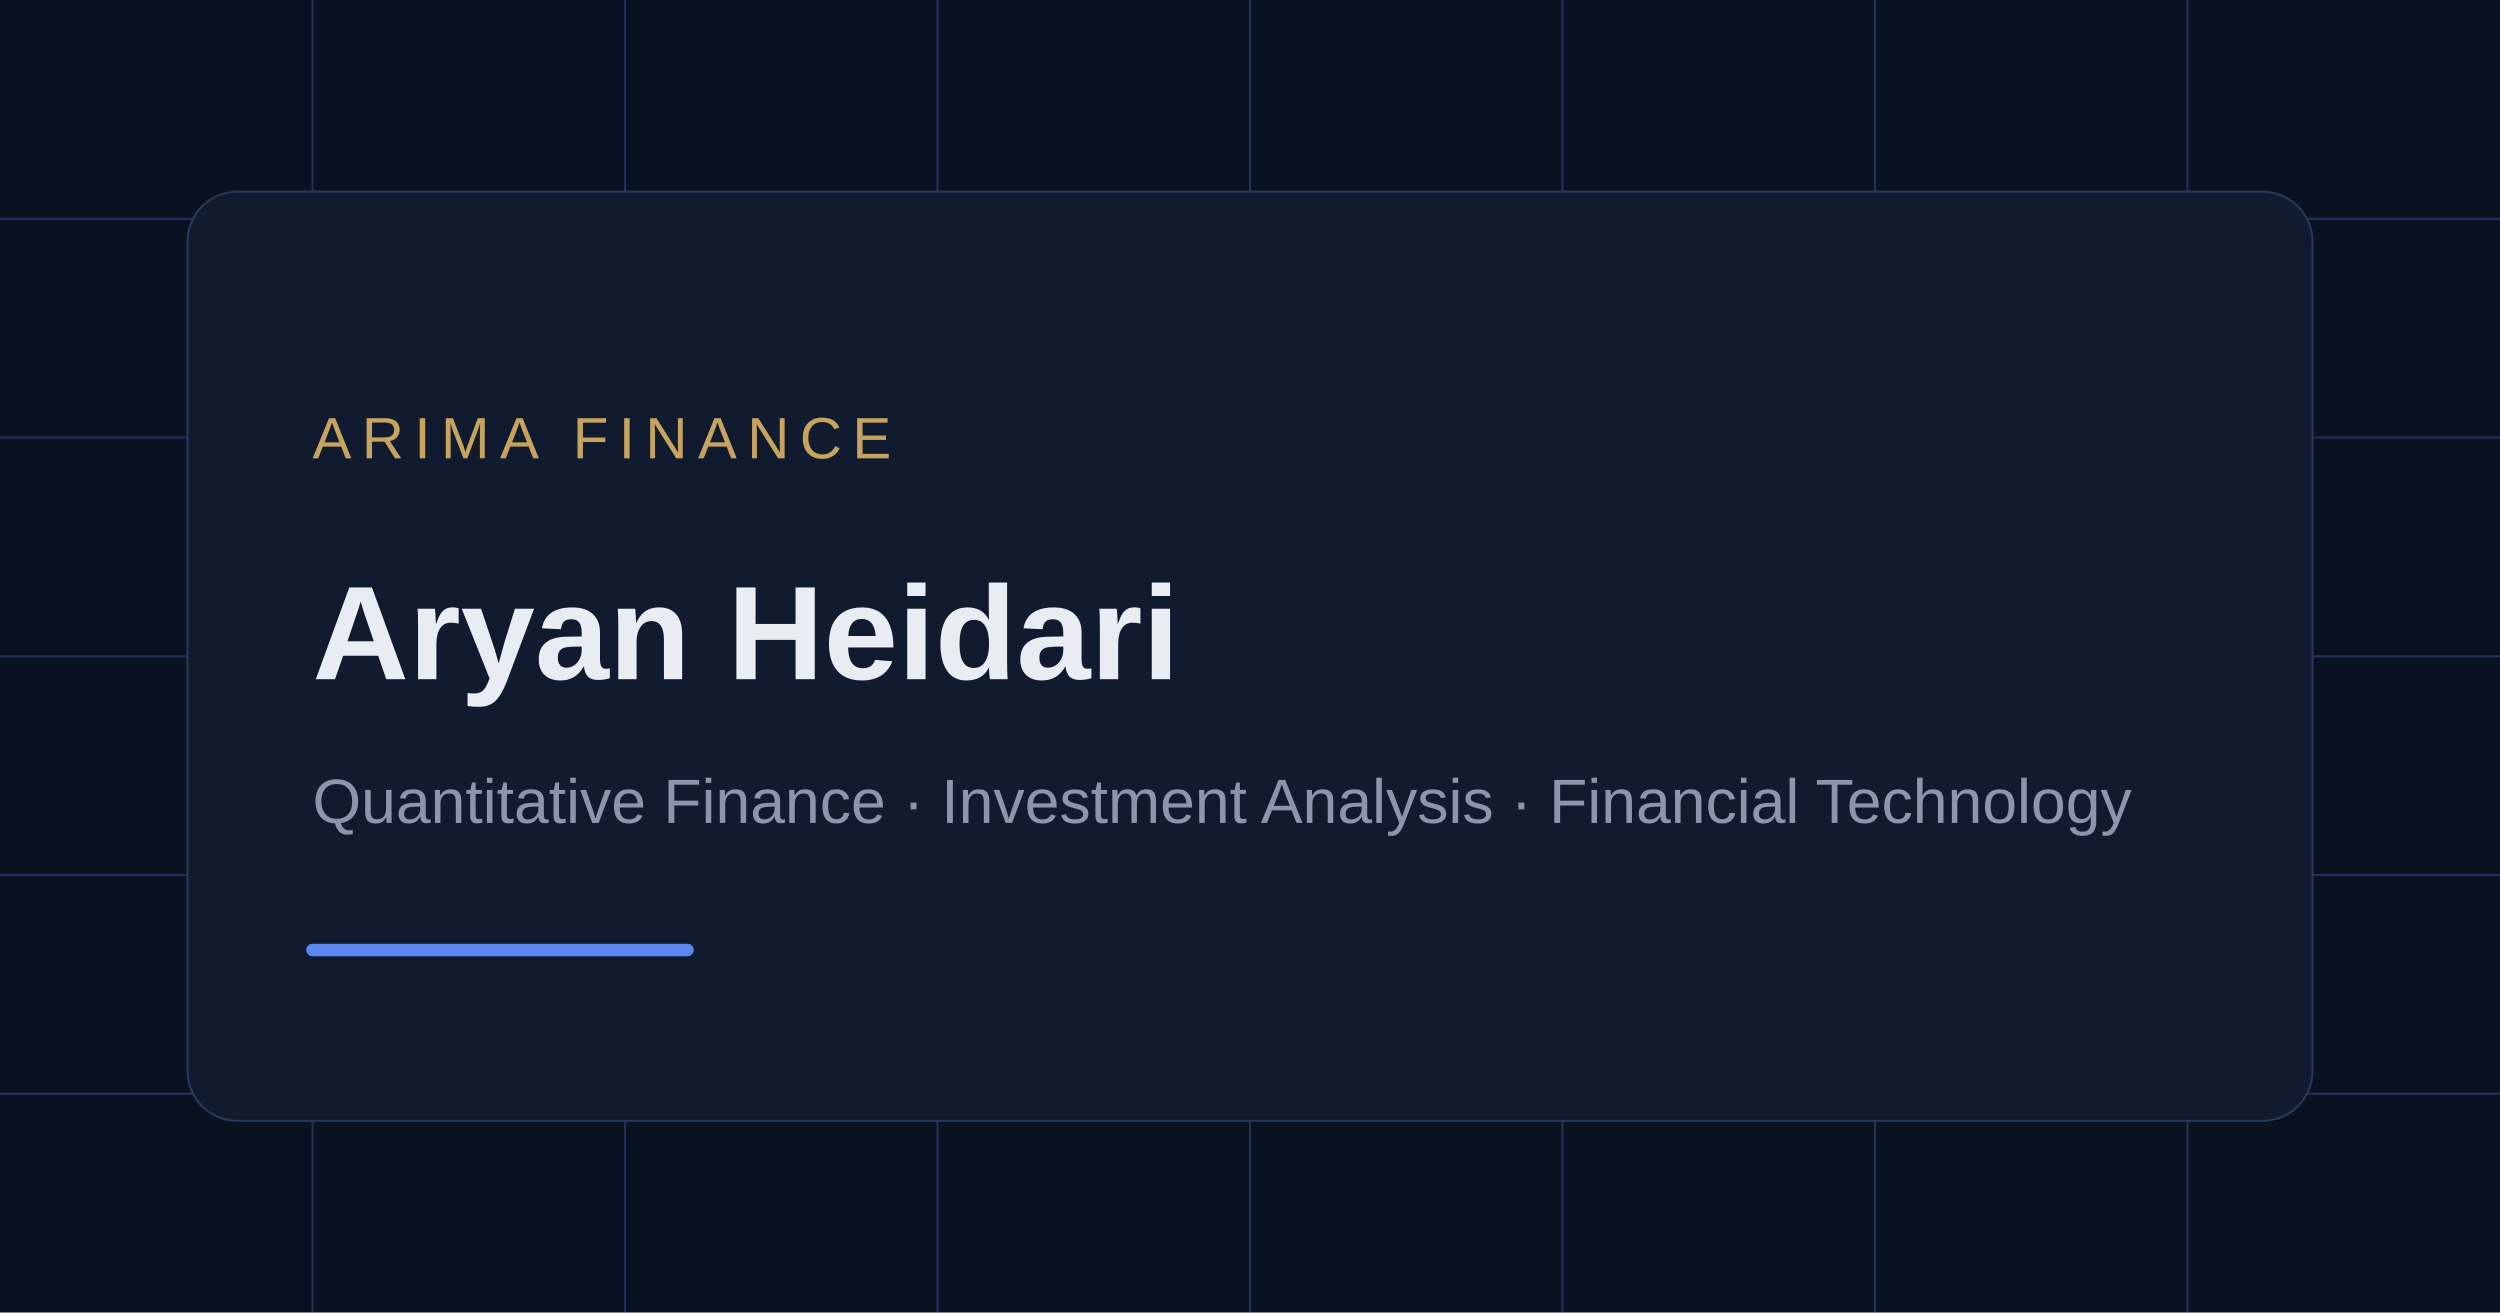
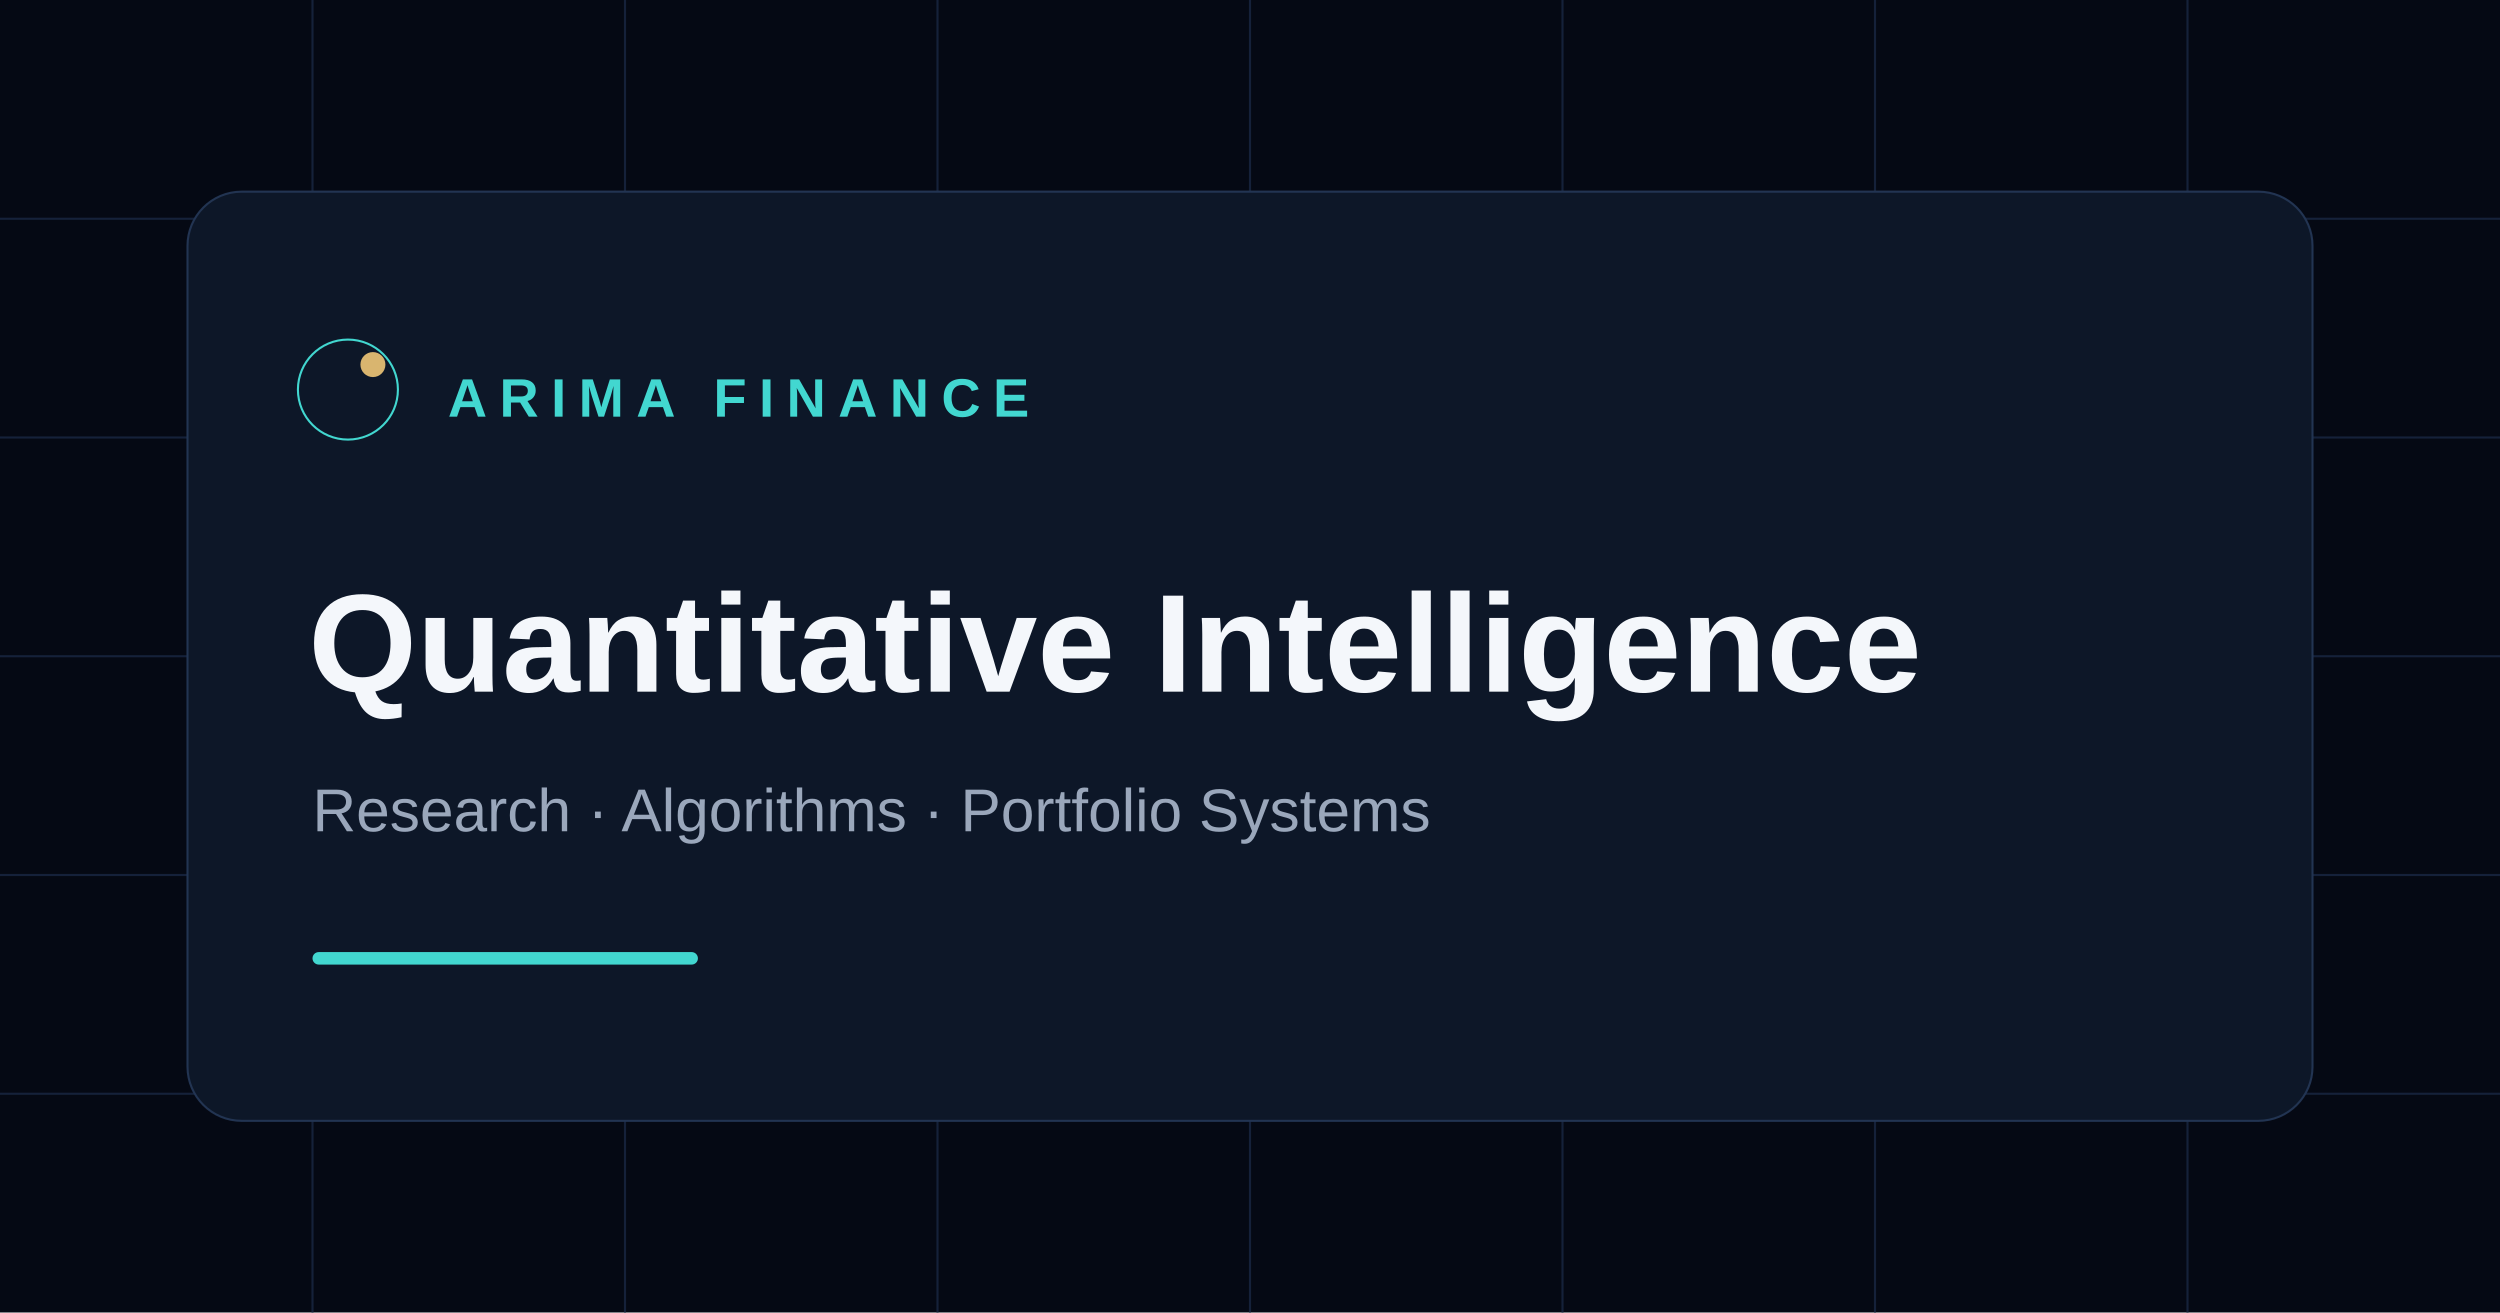
- <svg xmlns="http://www.w3.org/2000/svg" width="1200" height="630" viewBox="0 0 1200 630" role="img" aria-labelledby="title description">
-   <rect width="1200" height="630" fill="#0a1120" />
-   <g opacity=".28" stroke="#5c86f0">
+ <svg xmlns="http://www.w3.org/2000/svg" width="1200" height="630" viewBox="0 0 1200 630" role="img" aria-labelledby="title desc">
+   <rect width="1200" height="630" fill="#050914" />
+   <g stroke="#182641" opacity=".85">
    <path d="M0 105h1200M0 210h1200M0 315h1200M0 420h1200M0 525h1200" />
    <path d="M150 0v630M300 0v630M450 0v630M600 0v630M750 0v630M900 0v630M1050 0v630" />
  </g>
-   <rect x="90" y="92" width="1020" height="446" rx="24" fill="#101b30" stroke="#263957" />
-   <text x="150" y="220" fill="#c7a360" font-family="Arial, sans-serif" font-size="28" letter-spacing="5">ARIMA FINANCE</text>
-   <text x="150" y="326" fill="#e9ecf3" font-family="Arial, sans-serif" font-size="64" font-weight="700">Aryan Heidari</text>
-   <text x="150" y="395" fill="#8b95ac" font-family="Arial, sans-serif" font-size="30">Quantitative Finance · Investment Analysis · Financial Technology</text>
-   <path d="M150 456h180" stroke="#5c86f0" stroke-width="6" stroke-linecap="round" />
+   <rect x="90" y="92" width="1020" height="446" rx="26" fill="#0d1728" stroke="#223452" />
+   <circle cx="167" cy="187" r="24" fill="none" stroke="#42d7d0" />
+   <circle cx="179" cy="175" r="6" fill="#d9b56f" />
+   <text x="215" y="200" fill="#42d7d0" font-family="Arial,sans-serif" font-size="26" font-weight="600" letter-spacing="6">ARIMA FINANCE</text>
+   <text x="148" y="332" fill="#f4f7fb" font-family="Arial,sans-serif" font-size="67" font-weight="700">Quantitative Intelligence</text>
+   <text x="150" y="399" fill="#9aa7bb" font-family="Arial,sans-serif" font-size="29">Research · Algorithms · Portfolio Systems</text>
+   <rect x="150" y="457" width="185" height="6" rx="3" fill="#42d7d0" />
</svg>
